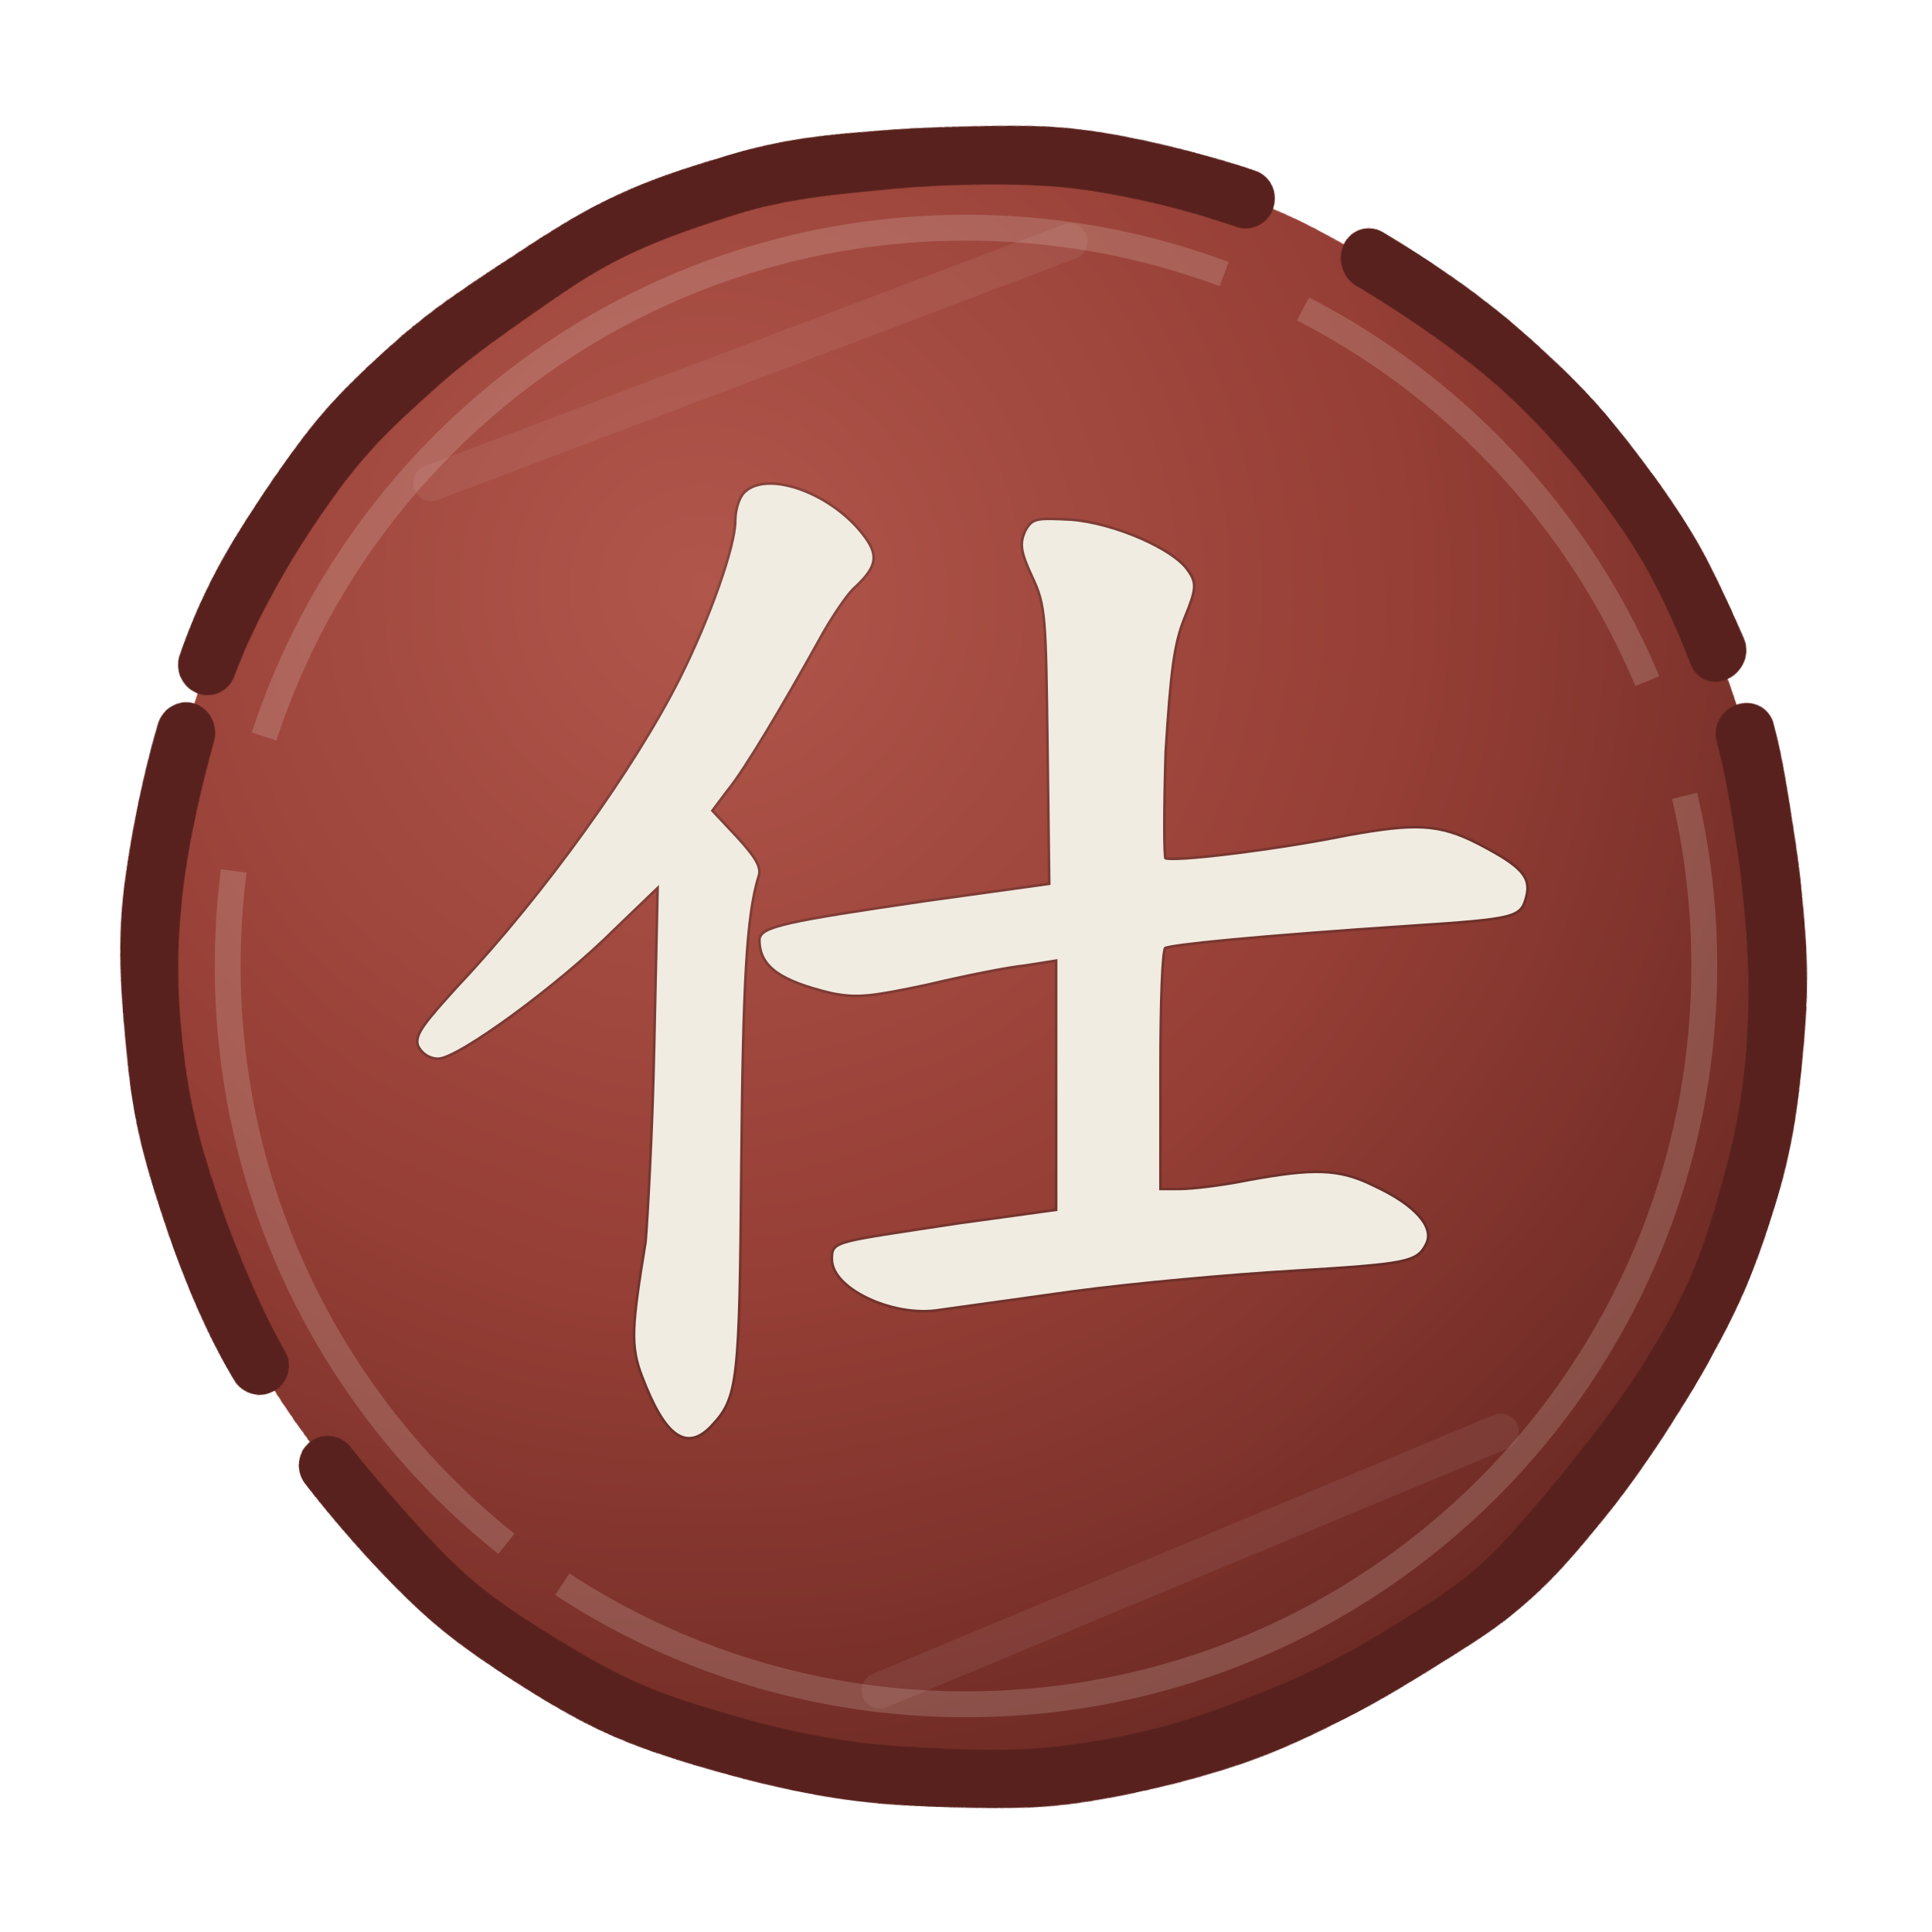
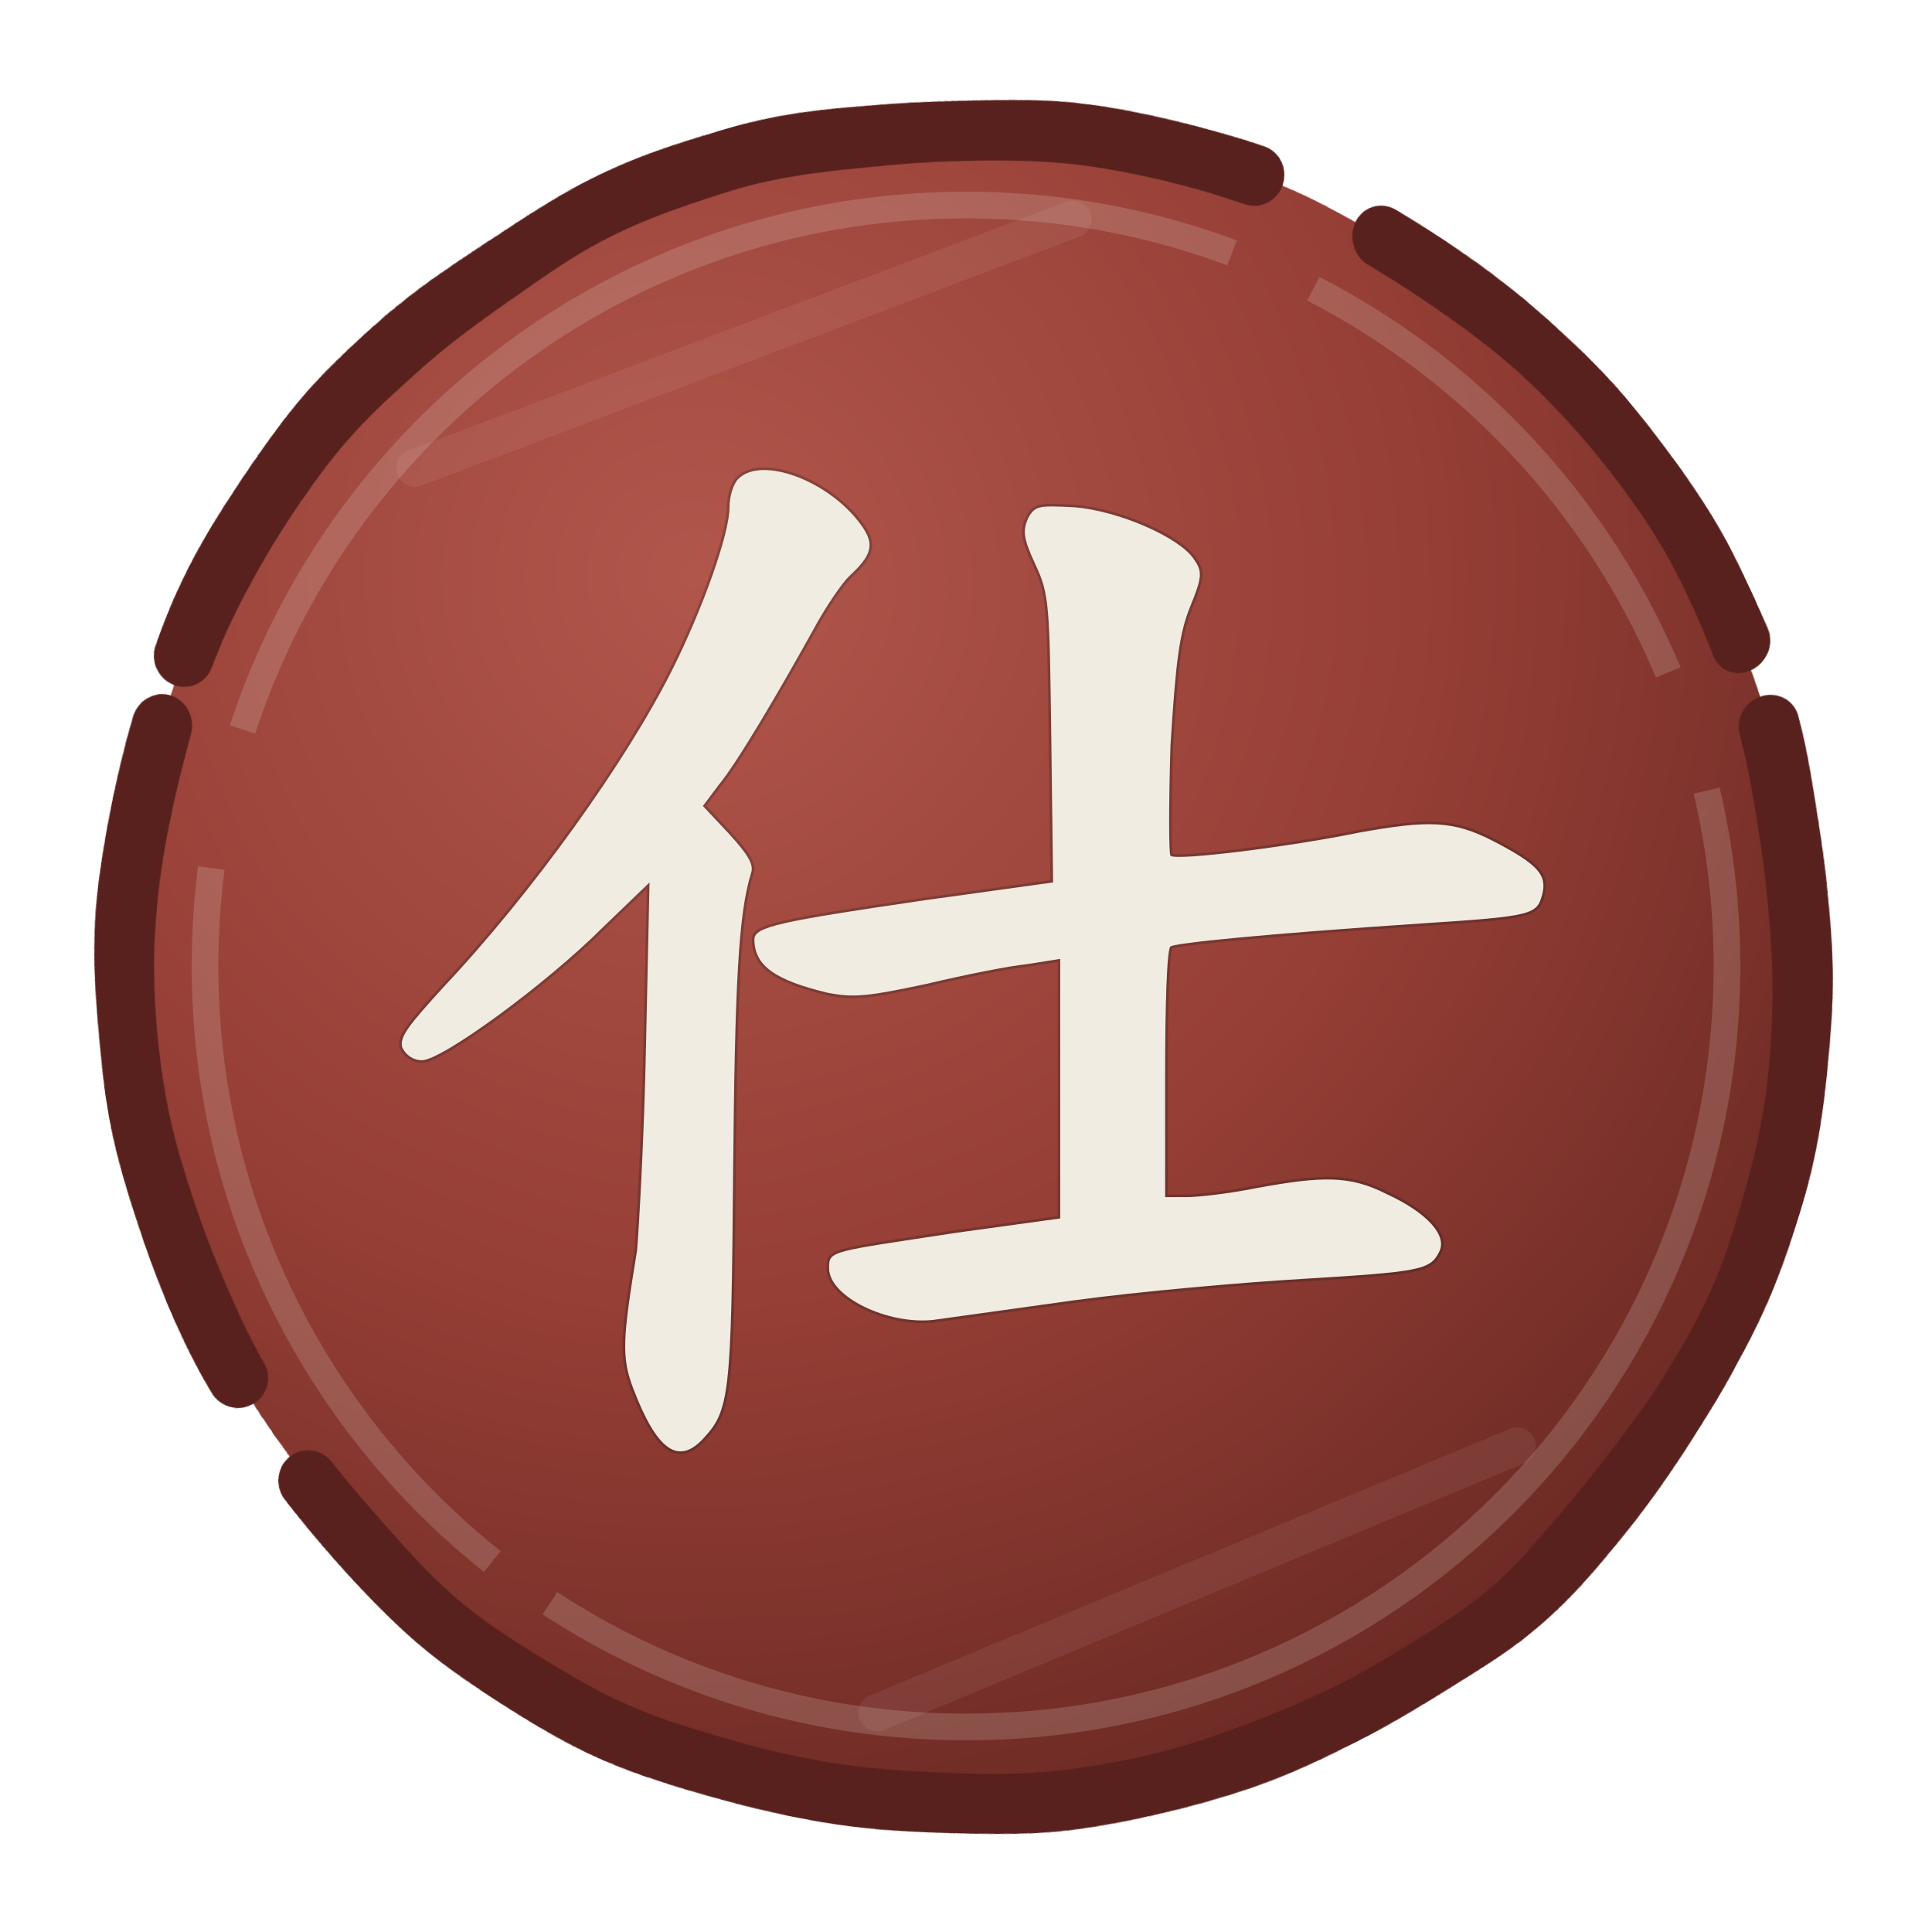
- <svg xmlns="http://www.w3.org/2000/svg" height="100" viewBox="-6 -6 112 112" width="100">
+ <svg xmlns="http://www.w3.org/2000/svg" height="100" viewBox="0 0 100 100" width="100">
  <defs>
    <radialGradient id="pigment" cx=".34" cy=".27" r=".76">
      <stop offset="0" stop-color="#b1564b" />
      <stop offset=".56" stop-color="#963f36" />
      <stop offset="1" stop-color="#6e2b25" />
    </radialGradient>
    <filter id="edge" x="-8%" y="-8%" width="116%" height="116%">
      <feTurbulence type="fractalNoise" baseFrequency=".055" numOctaves="2" seed="23" result="rough" />
      <feDisplacementMap in="SourceGraphic" in2="rough" scale="1.15" xChannelSelector="R" yChannelSelector="G" />
    </filter>
  </defs>
-   <ellipse cx="50" cy="53" rx="44.5" ry="45" fill="#071011" opacity=".26" />
-   <circle cx="50" cy="50" r="47.2" fill="url(#pigment)" stroke="#59211d" stroke-width="3.4" stroke-dasharray="117 7 38 4 73 8 31 5" stroke-linecap="round" filter="url(#edge)" />
-   <circle cx="50" cy="50" r="42.8" fill="none" stroke="#f0ece2" stroke-opacity=".18" stroke-width="1.5" stroke-dasharray="92 4 44 8 69 5 30 7" />
-   <g stroke="#f0ece2" stroke-opacity=".075" stroke-width="2.1" stroke-linecap="round">
-     <line x1="19" y1="22" x2="56" y2="8" />
-     <line x1="81" y1="77" x2="45" y2="92" />
+   <g id="piece-artwork" transform="matrix(0.9202454 0 0 0.9202454 3.98773 3.98773)">
+     <ellipse cx="50" cy="53" rx="44.5" ry="45" fill="#071011" opacity=".26" />
+     <circle cx="50" cy="50" r="47.2" fill="url(#pigment)" stroke="#59211d" stroke-width="3.4" stroke-dasharray="117 7 38 4 73 8 31 5" stroke-linecap="round" filter="url(#edge)" data-piece-body="true" />
+     <circle cx="50" cy="50" r="42.8" fill="none" stroke="#f0ece2" stroke-opacity=".18" stroke-width="1.5" stroke-dasharray="92 4 44 8 69 5 30 7" />
+     <g stroke="#f0ece2" stroke-opacity=".075" stroke-width="2.1" stroke-linecap="round">
+       <line x1="19" y1="22" x2="56" y2="8" />
+       <line x1="81" y1="77" x2="45" y2="92" />
+     </g>
+     <path fill="#f0ece2" stroke="#0d1516" stroke-opacity=".24" stroke-width=".3" paint-order="stroke fill" d="m22.2 8.6c-.3.3-.5 1-.5 1.6 0 1.5-1.5 5.7-3.2 9.1-2.6 5.2-7.9 12.6-12.9 17.9-1.9 2.1-2.5 2.8-2.3 3.4.2.4.6.7 1.1.7 1.1 0 6.9-4.2 10.2-7.5l2.6-2.5-.2 9.3c-.1 5.1-.4 10.2-.5 11.4-.8 4.9-.9 6-.2 7.8 1.3 3.4 2.5 4.3 3.9 2.8 1.5-1.6 1.6-2.4 1.7-15 .1-10.7.3-14.5 1-16.8.2-.5-.2-1.1-1.2-2.2l-1.5-1.6.9-1.2c1-1.2 3.3-5.1 5.3-8.7.7-1.3 1.6-2.6 2-3 1.3-1.2 1.5-1.8.7-2.9-1.8-2.5-5.6-3.9-6.9-2.6m16.3 2.2c-.3.7-.3 1.1.4 2.6.8 1.7.8 2.3.9 9.9l.1 8-7.2 1c-8.2 1.2-9.6 1.5-9.6 2.2 0 1.5 1.2 2.3 4.1 3 1.5.3 2.3.2 5.6-.5 2.1-.5 4.6-1 5.6-1.1l1.9-.3v7.3 7.3l-5.8.8c-7.2 1.1-7.2 1-7.2 2 0 1.6 3.3 3.2 5.9 2.9.7-.1 4.3-.6 7.9-1.1 3.7-.5 9.4-1 12.8-1.2 6.6-.4 7.2-.5 7.7-1.5.5-.9-.6-2.2-3-3.3-2-1-3.5-1-7.3-.3-1.5.3-3.2.5-3.9.5h-1.2v-7c0-3.8.1-7 .3-7.1.3-.2 5.2-.7 14.2-1.3 6.2-.4 6.4-.5 6.7-1.6s-.2-1.7-2.7-3c-2.3-1.2-3.7-1.2-7.6-.5-3.9.8-10.3 1.6-10.6 1.3-.1-.1-.1-2.9 0-6.2.3-4.8.5-6.3 1.1-7.8.7-1.7.7-2 .2-2.7-.8-1.2-4.2-2.7-6.7-2.9-2-.1-2.2-.1-2.6.6" transform="translate(15 14)" />
  </g>
-   <path fill="#f0ece2" stroke="#0d1516" stroke-opacity=".24" stroke-width=".3" paint-order="stroke fill" d="m22.2 8.6c-.3.3-.5 1-.5 1.6 0 1.5-1.5 5.7-3.2 9.1-2.6 5.2-7.9 12.6-12.9 17.9-1.9 2.1-2.5 2.8-2.3 3.4.2.4.6.7 1.1.7 1.1 0 6.9-4.2 10.2-7.5l2.6-2.5-.2 9.3c-.1 5.1-.4 10.2-.5 11.4-.8 4.9-.9 6-.2 7.8 1.3 3.4 2.5 4.3 3.9 2.8 1.5-1.6 1.6-2.4 1.7-15 .1-10.7.3-14.5 1-16.8.2-.5-.2-1.1-1.2-2.2l-1.5-1.6.9-1.2c1-1.2 3.3-5.1 5.3-8.7.7-1.3 1.6-2.6 2-3 1.3-1.2 1.5-1.8.7-2.9-1.8-2.5-5.6-3.9-6.9-2.6m16.3 2.2c-.3.7-.3 1.1.4 2.6.8 1.7.8 2.3.9 9.9l.1 8-7.2 1c-8.2 1.2-9.6 1.5-9.6 2.2 0 1.5 1.2 2.3 4.1 3 1.5.3 2.3.2 5.6-.5 2.1-.5 4.6-1 5.6-1.1l1.9-.3v7.3 7.3l-5.8.8c-7.2 1.1-7.2 1-7.2 2 0 1.6 3.3 3.2 5.9 2.9.7-.1 4.3-.6 7.9-1.1 3.7-.5 9.4-1 12.8-1.2 6.6-.4 7.2-.5 7.7-1.5.5-.9-.6-2.2-3-3.3-2-1-3.5-1-7.3-.3-1.5.3-3.2.5-3.9.5h-1.2v-7c0-3.8.1-7 .3-7.1.3-.2 5.2-.7 14.2-1.3 6.2-.4 6.4-.5 6.7-1.6s-.2-1.7-2.7-3c-2.3-1.2-3.7-1.2-7.6-.5-3.9.8-10.3 1.6-10.6 1.3-.1-.1-.1-2.9 0-6.2.3-4.8.5-6.3 1.1-7.8.7-1.7.7-2 .2-2.7-.8-1.2-4.2-2.7-6.7-2.9-2-.1-2.2-.1-2.6.6" transform="translate(15 14)" />
</svg>
